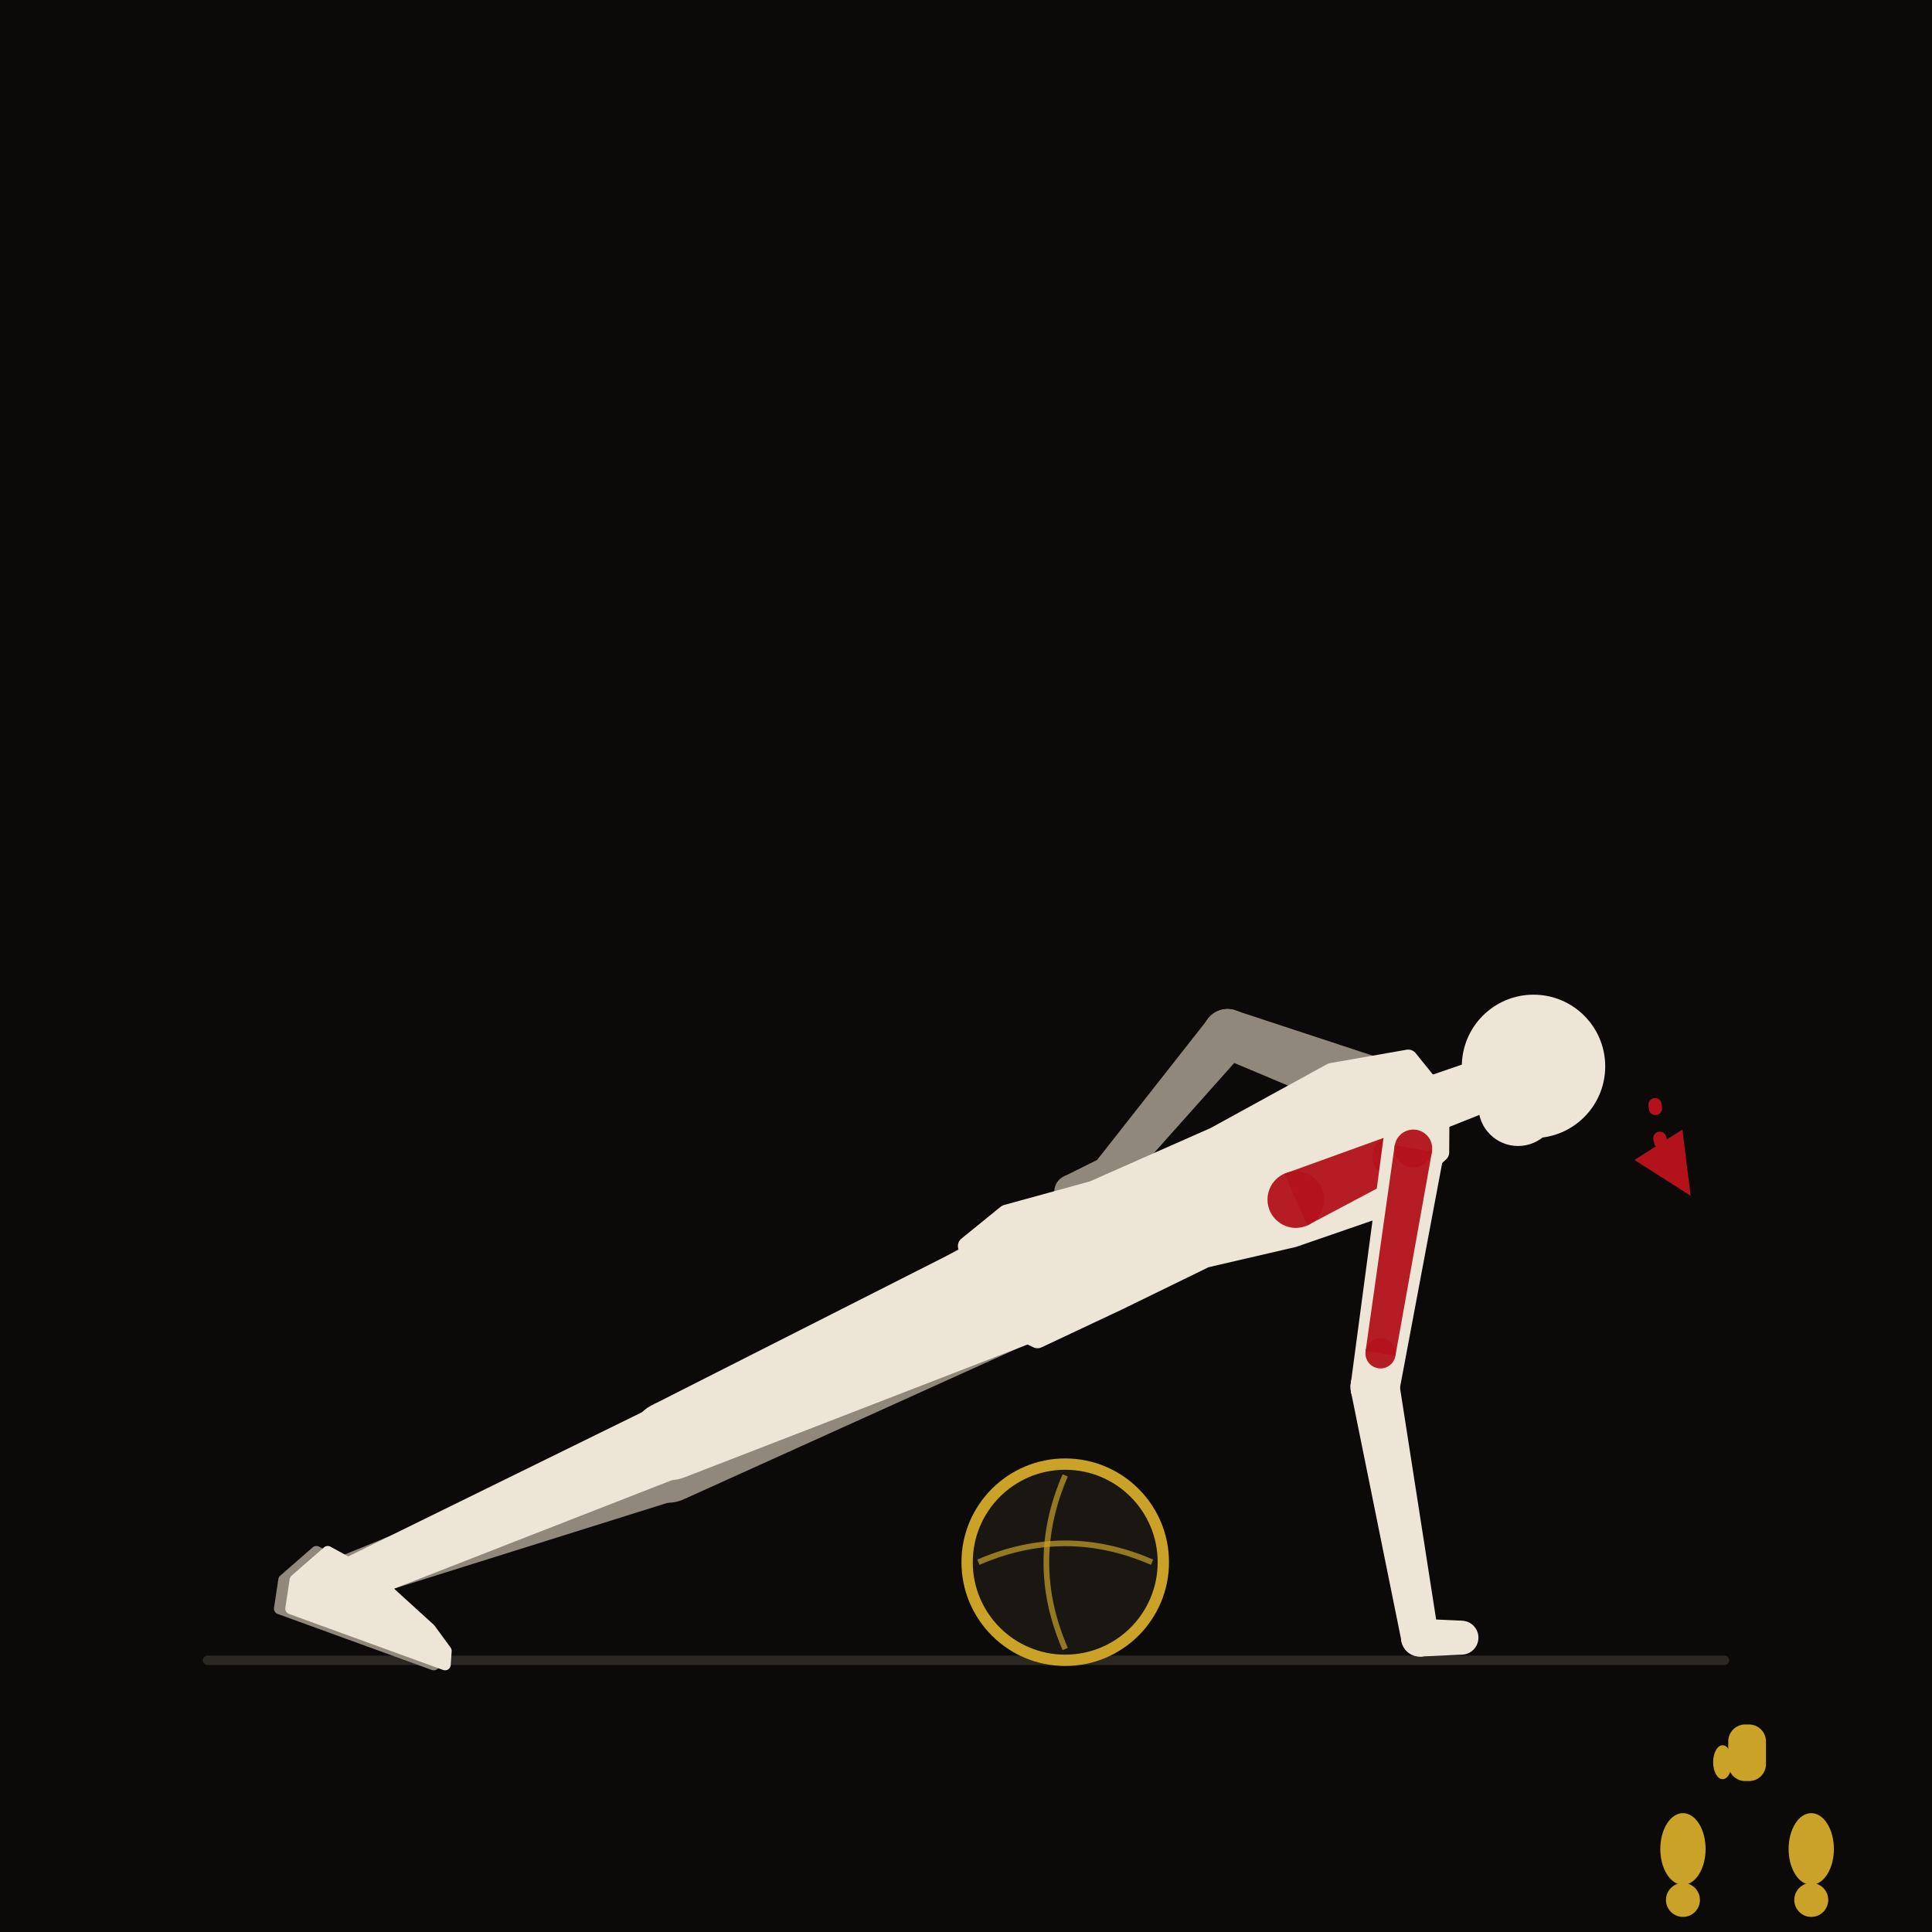
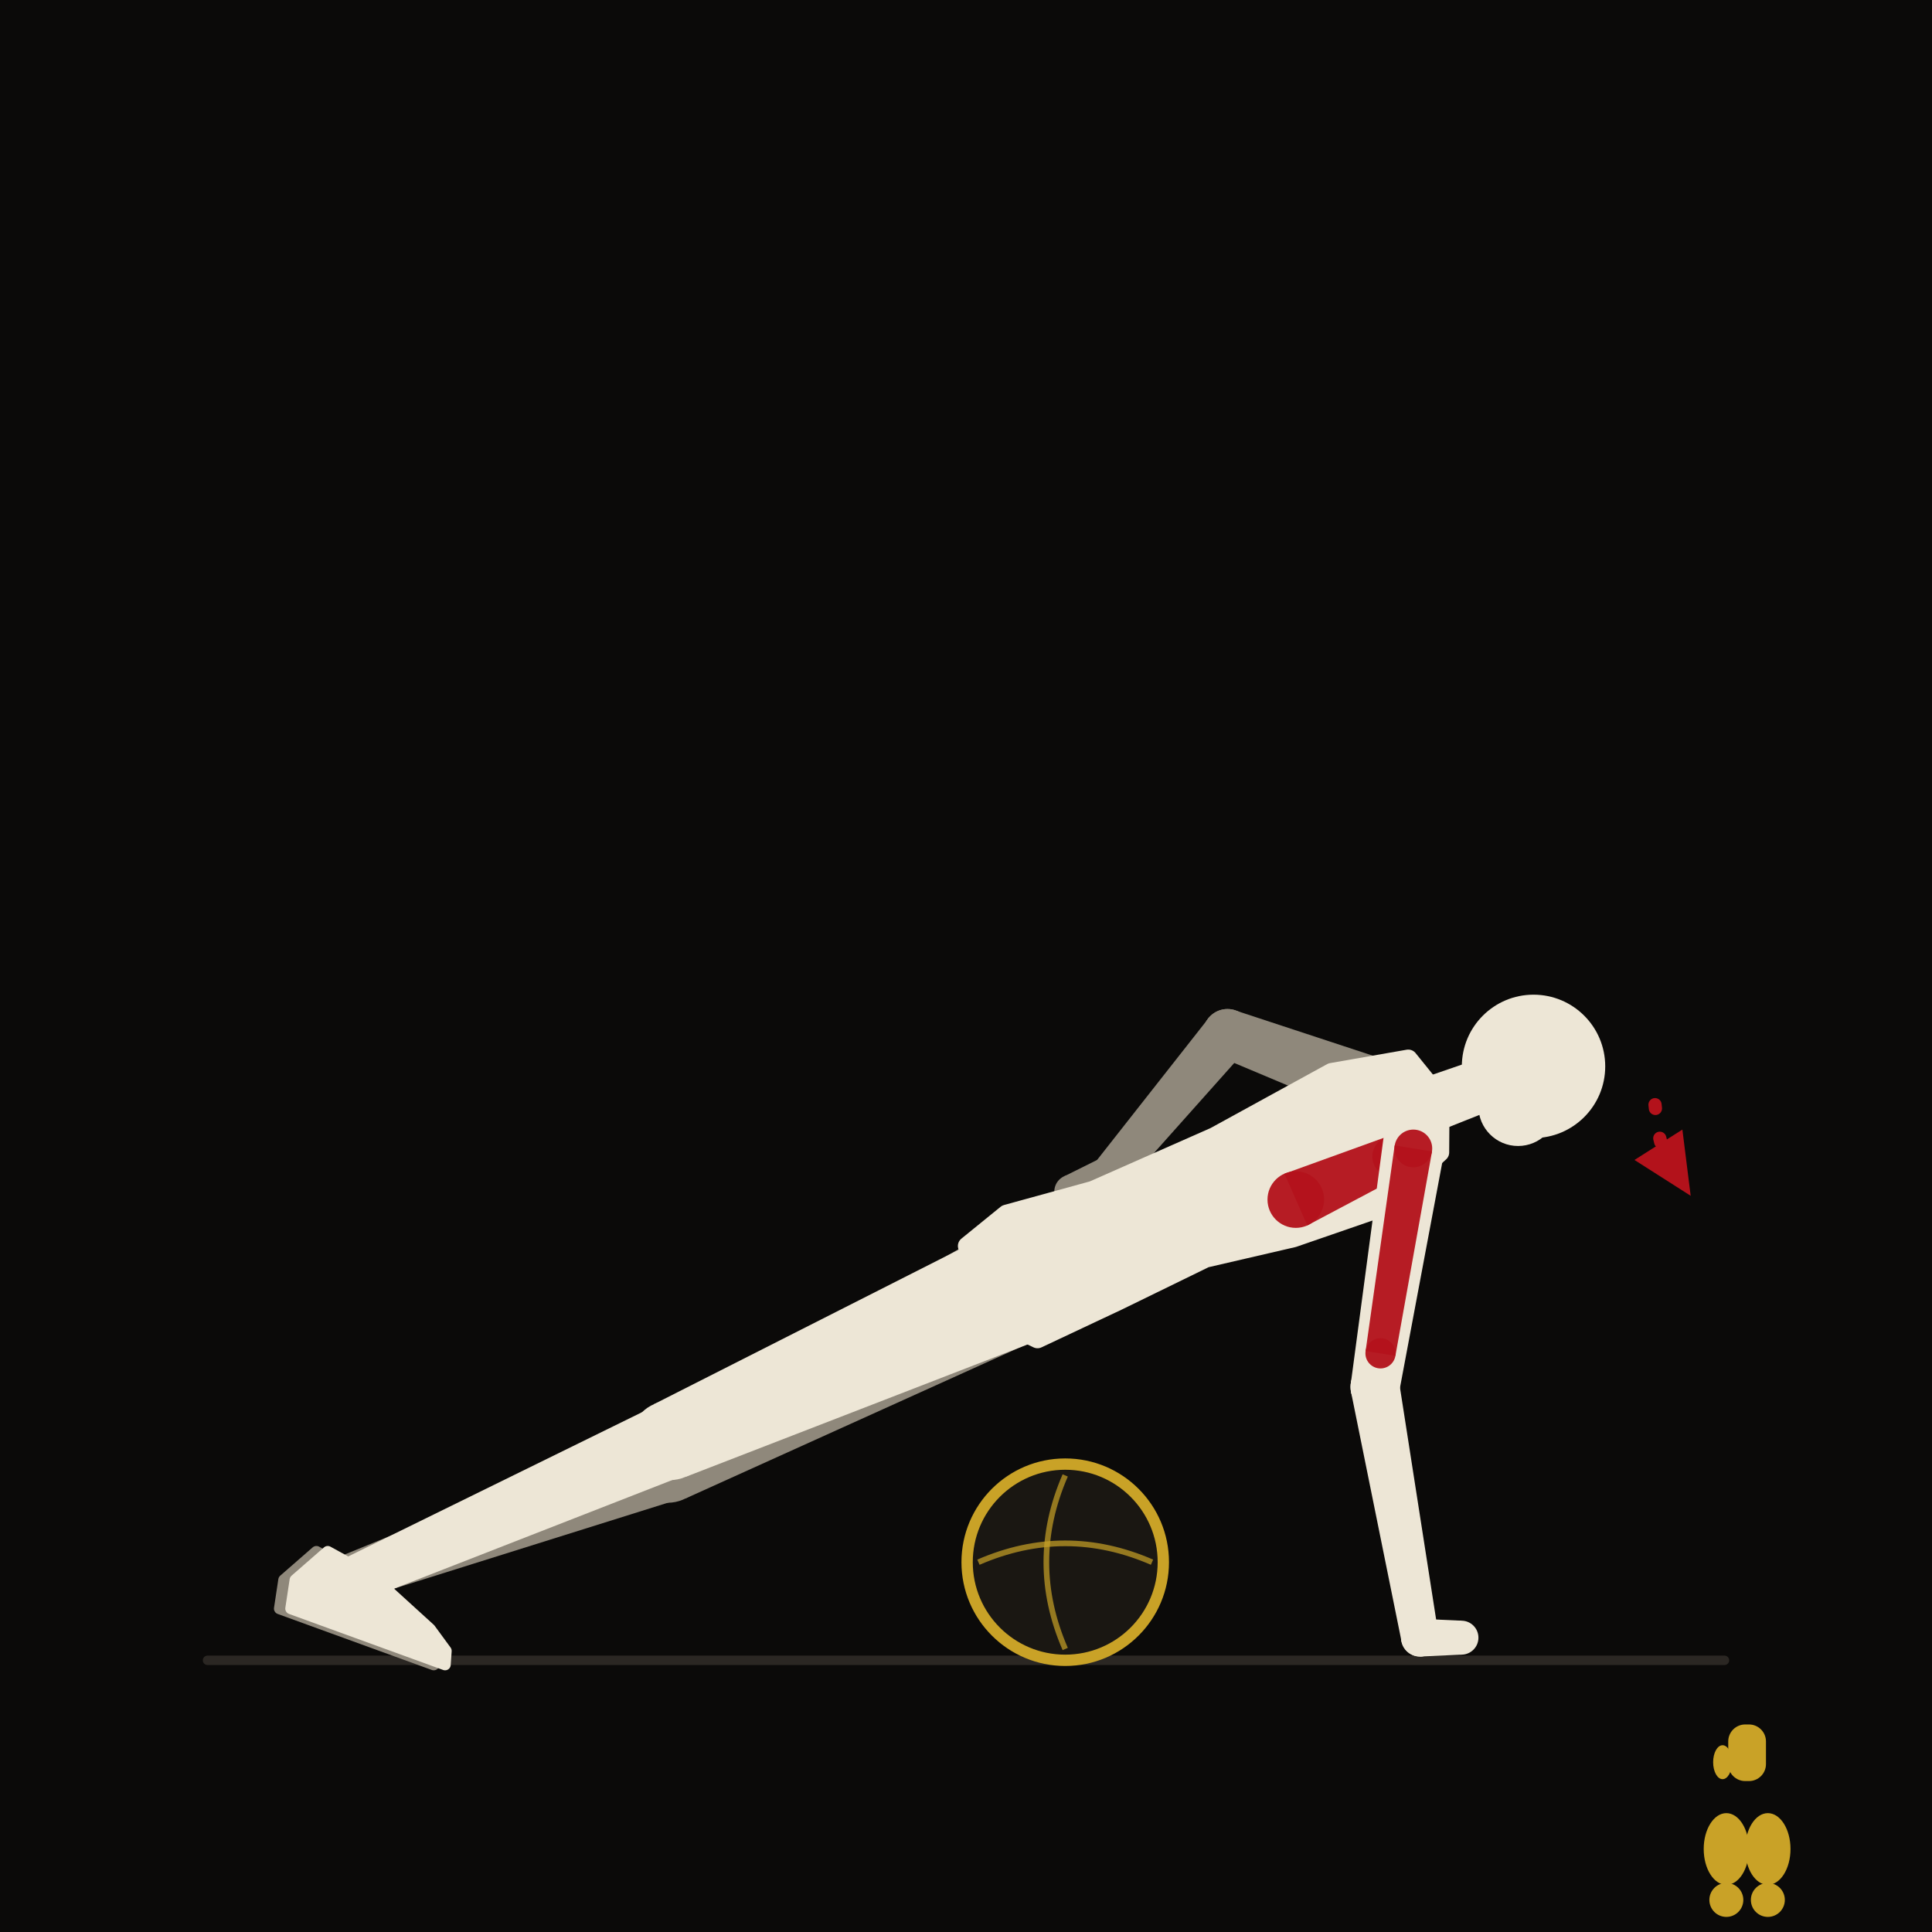
<svg xmlns="http://www.w3.org/2000/svg" width="1024" height="1024" viewBox="0 0 1024 1024">
  <rect width="1024" height="1024" fill="#0B0A09" />
  <line x1="110" y1="880" x2="914" y2="880" stroke="#2B2723" stroke-width="5" stroke-linecap="round" />
  <g transform="translate(126.6,0)">
    <circle cx="437.991" cy="828" r="52" fill="#1A1712" stroke="#C9A227" stroke-width="6" />
    <path d="M 391.991,828 Q 437.991,808 483.991,828" fill="none" stroke="#C9A227" stroke-width="3" opacity="0.7" />
    <path d="M 437.991,782 Q 417.991,828 437.991,874" fill="none" stroke="#C9A227" stroke-width="3" opacity="0.7" />
    <polygon points="624.0,567.1 528.6,535.7 519.5,560.0 612.0,598.9" fill="#8F887B" />
    <circle cx="618.0" cy="583.0" r="17" fill="#8F887B" />
    <circle cx="524.0" cy="547.8" r="13" fill="#8F887B" />
    <polygon points="514.1,539.5 453.7,616.3 469.0,629.1 534.0,556.2" fill="#8F887B" />
    <circle cx="524.0" cy="547.8" r="13" fill="#8F887B" />
    <circle cx="461.4" cy="622.7" r="10" fill="#8F887B" />
    <polygon points="457.3,613.6 437.6,623.4 444.9,639.8 465.4,631.8" fill="#8F887B" />
    <circle cx="461.4" cy="622.7" r="10" fill="#8F887B" />
    <circle cx="441.2" cy="631.6" r="9" fill="#8F887B" />
    <polygon points="390.9,656.6 217.6,756.9 236.8,794.2 419.3,711.7" fill="#8F887B" />
    <circle cx="405.1" cy="684.1" r="31" fill="#8F887B" />
    <circle cx="227.2" cy="775.5" r="21" fill="#8F887B" />
    <polygon points="220.4,756.7 44.4,828.7 52.6,851.3 234.0,794.4" fill="#8F887B" />
    <circle cx="227.2" cy="775.5" r="20" fill="#8F887B" />
    <circle cx="48.5" cy="840.0" r="12" fill="#8F887B" />
    <polygon points="41.1,822.4 64.1,835.0 95.3,863.4 103.8,875.0 103.3,882.3 21.6,852.6 23.9,837.4" fill="#8F887B" stroke="#8F887B" stroke-width="6" stroke-linejoin="round" />
    <path d="M 386.1,660.4 L 406.9,643.5 L 452.7,630.9 L 517.2,602.4 L 579.2,568.4 L 619.8,561.3 L 636.7,582.2 L 636.5,610.8 L 603.5,640.7 L 558.9,656.1 L 512.3,666.9 L 465.8,689.6 L 423.3,709.6 L 397.2,697.1 Z" fill="#EDE6D6" stroke="#EDE6D6" stroke-width="10" stroke-linejoin="round" />
    <polygon points="623.9,604.3 661.1,589.5 651.3,563.2 613.5,576.2" fill="#EDE6D6" />
    <circle cx="618.7" cy="590.2" r="15" fill="#EDE6D6" />
    <circle cx="656.2" cy="576.3" r="14" fill="#EDE6D6" />
    <circle cx="686.2" cy="565.2" r="38" fill="#EDE6D6" />
    <circle cx="678.0" cy="586.4" r="21" fill="#EDE6D6" />
    <polygon points="566.3,649.5 616.3,623.0 607.3,602.9 554.2,622.1" fill="#B3121B" opacity="0.95" />
    <circle cx="560.2" cy="635.8" r="15" fill="#B3121B" opacity="0.95" />
    <circle cx="611.8" cy="613.0" r="11" fill="#B3121B" opacity="0.95" />
    <polygon points="398.5,653.8 219.9,744.3 237.0,782.7 423.7,710.4" fill="#EDE6D6" />
    <circle cx="411.1" cy="682.1" r="31" fill="#EDE6D6" />
    <circle cx="228.4" cy="763.5" r="21" fill="#EDE6D6" />
    <polygon points="220.4,745.2 49.7,829.0 59.3,851.0 236.5,781.8" fill="#EDE6D6" />
    <circle cx="228.4" cy="763.5" r="20" fill="#EDE6D6" />
    <circle cx="54.5" cy="840.0" r="12" fill="#EDE6D6" />
    <polygon points="47.1,822.4 70.1,835.0 101.3,863.4 109.8,875.0 109.3,882.3 27.6,852.6 29.9,837.4" fill="#EDE6D6" stroke="#EDE6D6" stroke-width="6" stroke-linejoin="round" />
    <polygon points="609.2,584.3 589.4,733.0 615.1,737.2 642.8,589.7" fill="#EDE6D6" />
    <circle cx="626.0" cy="587.0" r="17" fill="#EDE6D6" />
    <circle cx="602.2" cy="735.1" r="13" fill="#EDE6D6" />
    <polygon points="589.4,737.4 616.2,869.8 635.8,866.2 615.0,732.8" fill="#EDE6D6" />
    <circle cx="602.2" cy="735.1" r="13" fill="#EDE6D6" />
    <circle cx="626.0" cy="868.0" r="10" fill="#EDE6D6" />
    <polygon points="626.0,878.0 648.0,877.0 648.0,859.0 626.0,858.0" fill="#EDE6D6" />
    <circle cx="626.0" cy="868.0" r="10" fill="#EDE6D6" />
    <circle cx="648.0" cy="868.0" r="9" fill="#EDE6D6" />
    <polygon points="612.6,607.1 597.2,716.1 613.0,718.6 632.4,610.3" fill="#B3121B" opacity="0.95" />
    <circle cx="622.5" cy="608.7" r="10" fill="#B3121B" opacity="0.95" />
    <circle cx="605.1" cy="717.3" r="8" fill="#B3121B" opacity="0.95" />
    <path d="M 750.6,585.5 Q 752.6,607.1 756.7,613.5" fill="none" stroke="#B3121B" stroke-width="7" stroke-linecap="round" stroke-dasharray="2 16" />
    <polygon points="769.5,633.8 739.7,614.8 765.1,598.7" fill="#B3121B" />
  </g>
  <rect x="916" y="914" width="20" height="30" rx="9" fill="#C9A227" />
  <ellipse cx="913" cy="934" rx="5" ry="9" fill="#C9A227" />
-   <ellipse cx="892" cy="980" rx="12" ry="19" fill="#C9A227" />
-   <ellipse cx="892" cy="1007" rx="9" ry="9" fill="#C9A227" />
-   <ellipse cx="960" cy="980" rx="12" ry="19" fill="#C9A227" />
-   <ellipse cx="960" cy="1007" rx="9" ry="9" fill="#C9A227" />
+   <ellipse cx="915" cy="980" rx="12" ry="19" fill="#C9A227" />
+   <ellipse cx="915" cy="1007" rx="9" ry="9" fill="#C9A227" />
+   <ellipse cx="937" cy="980" rx="12" ry="19" fill="#C9A227" />
+   <ellipse cx="937" cy="1007" rx="9" ry="9" fill="#C9A227" />
</svg>
